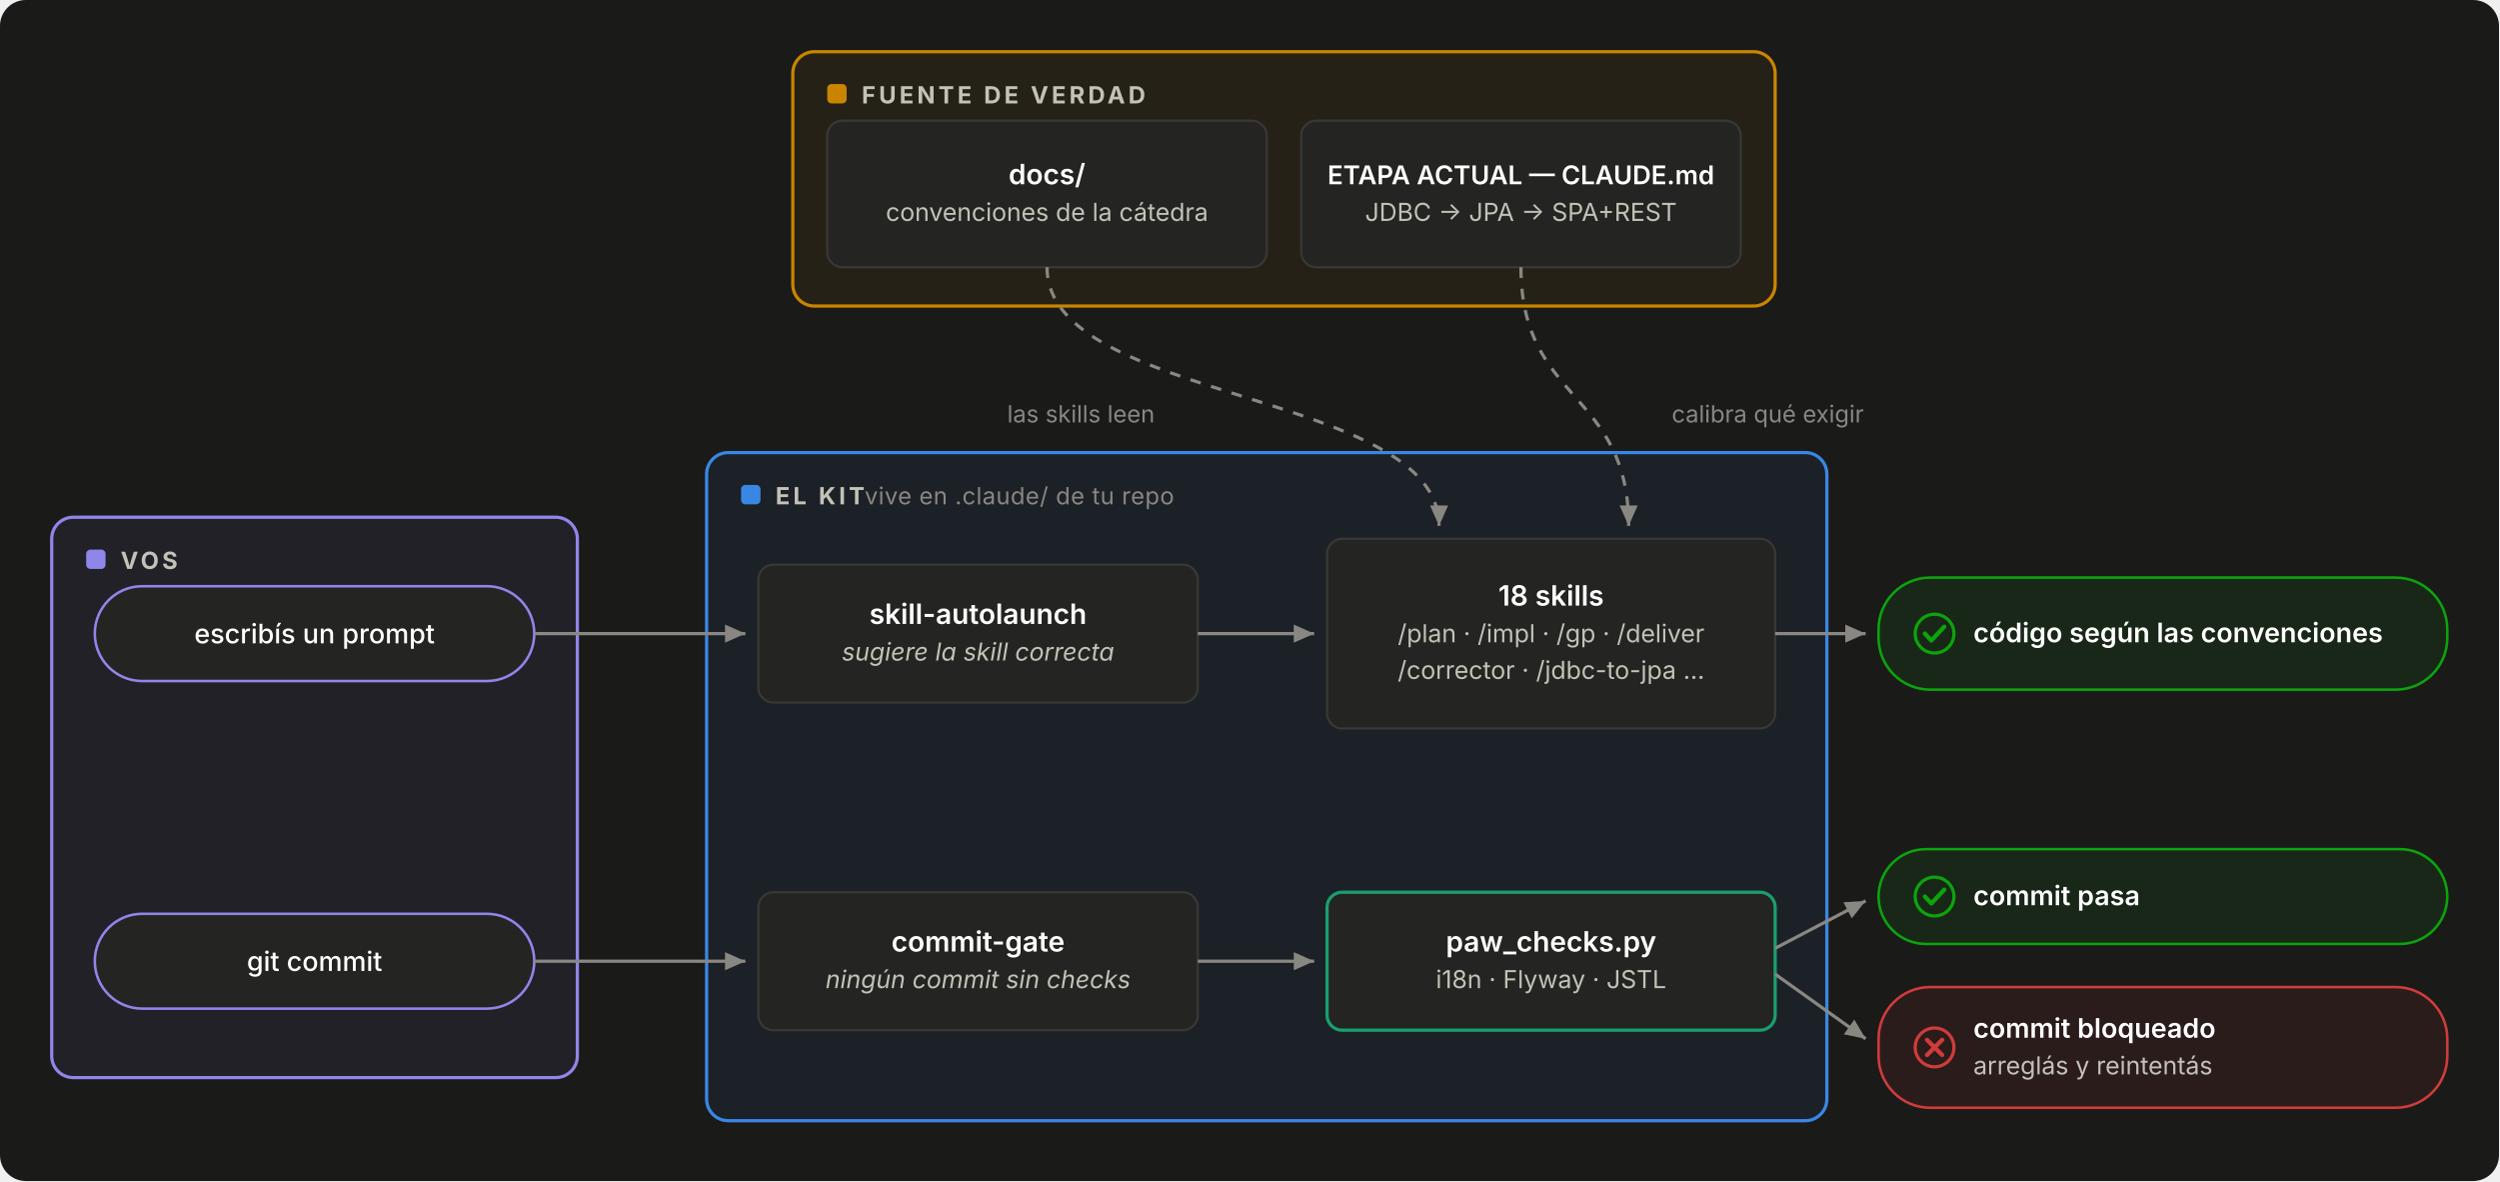
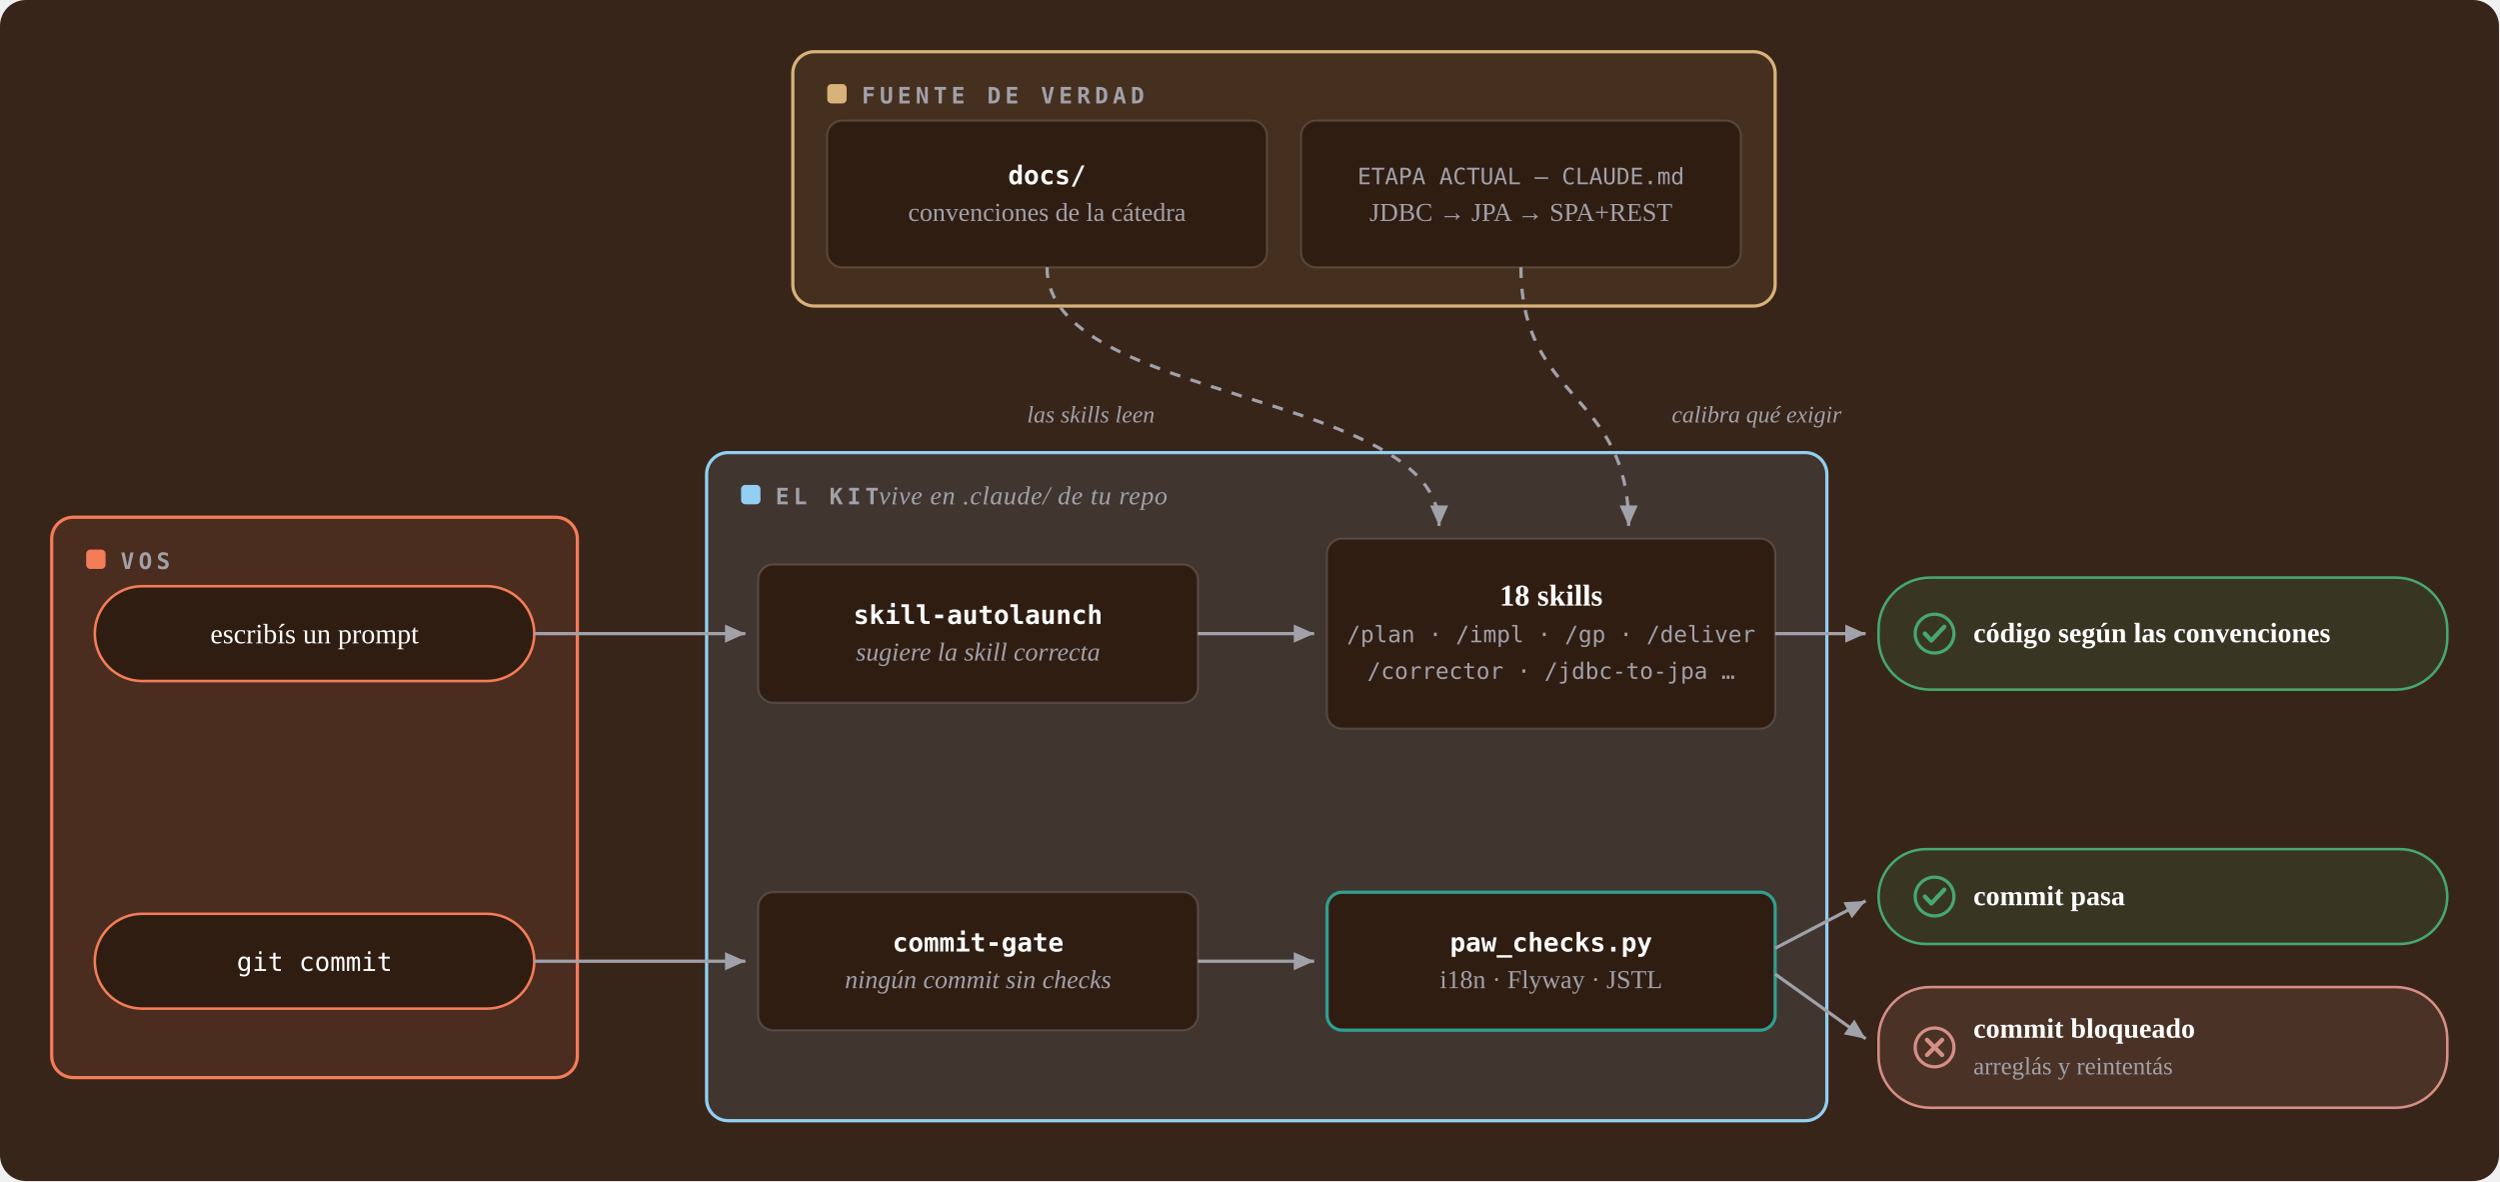
- <svg xmlns="http://www.w3.org/2000/svg" viewBox="0 0 1160 548" font-family="system-ui, -apple-system, 'Segoe UI', sans-serif">
+ <svg xmlns="http://www.w3.org/2000/svg" viewBox="0 0 1160 548" font-family="Newsreader, Georgia, 'Times New Roman', serif">
  <defs>
    <marker id="arr" viewBox="0 0 10 10" refX="9" refY="5" markerWidth="7" markerHeight="7" orient="auto-start-reverse">
-       <path d="M 0 1 L 9 5 L 0 9 z" fill="#898781" />
+       <path d="M 0 1 L 9 5 L 0 9 z" fill="#a1a1aa" />
    </marker>
  </defs>
-   <rect x="0" y="0" width="1160" height="548" rx="12" fill="#1a1a19" />
-   <rect x="368" y="24" width="456" height="118" rx="10" fill="rgba(201,133,0,0.07)" stroke="#c98500" stroke-width="1.5" />
-   <rect x="384" y="39" width="9" height="9" rx="2" fill="#c98500" />
-   <text x="400" y="48" font-size="11" font-weight="700" letter-spacing="1.5" fill="#c3c2b7">FUENTE DE VERDAD</text>
-   <rect x="384" y="56" width="204" height="68" rx="7" fill="#242422" stroke="#383835" stroke-width="1" />
-   <text x="486.0" y="85.5" font-size="13" font-weight="600" text-anchor="middle" fill="#ffffff">docs/</text>
-   <text x="486.0" y="102.5" font-size="11.5" text-anchor="middle" fill="#c3c2b7">convenciones de la cátedra</text>
-   <rect x="604" y="56" width="204" height="68" rx="7" fill="#242422" stroke="#383835" stroke-width="1" />
-   <text x="706.0" y="85.5" font-size="12" font-weight="600" text-anchor="middle" fill="#ffffff">ETAPA ACTUAL — CLAUDE.md</text>
-   <text x="706.0" y="102.5" font-size="11.5" text-anchor="middle" fill="#c3c2b7">JDBC → JPA → SPA+REST</text>
-   <rect x="328" y="210" width="520" height="310" rx="10" fill="rgba(57,135,229,0.07)" stroke="#3987e5" stroke-width="1.5" />
-   <rect x="344" y="225" width="9" height="9" rx="2" fill="#3987e5" />
-   <text x="360" y="234" font-size="11" font-weight="700" letter-spacing="1.5" fill="#c3c2b7">EL KIT<tspan font-weight="400" letter-spacing="0.2" fill="#898781">  vive en .claude/ de tu repo</tspan>
+   <rect x="0" y="0" width="1160" height="548" rx="12" fill="#382519" />
+   <rect x="368" y="24" width="456" height="118" rx="10" fill="rgba(216,178,121,0.08)" stroke="#d8b279" stroke-width="1.5" />
+   <rect x="384" y="39" width="9" height="9" rx="2" fill="#d8b279" />
+   <text x="400" y="48" font-size="10.5" font-weight="700" letter-spacing="2" font-family="'JetBrains Mono', ui-monospace, SFMono-Regular, Menlo, monospace" fill="#a1a1aa">FUENTE DE VERDAD</text>
+   <rect x="384" y="56" width="204" height="68" rx="7" fill="#301d12" stroke="rgba(255,255,255,0.14)" stroke-width="1" />
+   <text x="486.0" y="85.5" font-size="12" font-weight="600" text-anchor="middle" font-family="'JetBrains Mono', ui-monospace, SFMono-Regular, Menlo, monospace" fill="#ffffff">docs/</text>
+   <text x="486.0" y="102.5" font-size="12" text-anchor="middle" fill="#a1a1aa">convenciones de la cátedra</text>
+   <rect x="604" y="56" width="204" height="68" rx="7" fill="#301d12" stroke="rgba(255,255,255,0.14)" stroke-width="1" />
+   <text x="706.0" y="85.5" font-size="10.5" text-anchor="middle" font-family="'JetBrains Mono', ui-monospace, SFMono-Regular, Menlo, monospace" fill="#a1a1aa">ETAPA ACTUAL — CLAUDE.md</text>
+   <text x="706.0" y="102.5" font-size="12" text-anchor="middle" fill="#a1a1aa">JDBC → JPA → SPA+REST</text>
+   <rect x="328" y="210" width="520" height="310" rx="10" fill="rgba(146,207,242,0.10)" stroke="#92cff2" stroke-width="1.5" />
+   <rect x="344" y="225" width="9" height="9" rx="2" fill="#92cff2" />
+   <text x="360" y="234" font-size="10.5" font-weight="700" letter-spacing="2" font-family="'JetBrains Mono', ui-monospace, SFMono-Regular, Menlo, monospace" fill="#a1a1aa">EL KIT<tspan font-weight="400" letter-spacing="0.3" font-family="Newsreader, Georgia, 'Times New Roman', serif" font-style="italic" font-size="12" fill="#a1a1aa">  vive en .claude/ de tu repo</tspan>
  </text>
-   <rect x="352" y="262" width="204" height="64" rx="7" fill="#242422" stroke="#383835" stroke-width="1" />
-   <text x="454.0" y="289.5" font-size="13" font-weight="600" text-anchor="middle" fill="#ffffff">skill-autolaunch</text>
-   <text x="454.0" y="306.5" font-size="11.5" font-style="italic" text-anchor="middle" fill="#c3c2b7">sugiere la skill correcta</text>
-   <rect x="616" y="250" width="208" height="88" rx="7" fill="#242422" stroke="#383835" stroke-width="1" />
-   <text x="720.0" y="281.0" font-size="13" font-weight="600" text-anchor="middle" fill="#ffffff">18 skills</text>
-   <text x="720.0" y="298.0" font-size="11.5" text-anchor="middle" fill="#c3c2b7">/plan · /impl · /gp · /deliver</text>
-   <text x="720.0" y="315.0" font-size="11.5" text-anchor="middle" fill="#c3c2b7">/corrector · /jdbc-to-jpa …</text>
-   <rect x="352" y="414" width="204" height="64" rx="7" fill="#242422" stroke="#383835" stroke-width="1" />
-   <text x="454.0" y="441.5" font-size="13" font-weight="600" text-anchor="middle" fill="#ffffff">commit-gate</text>
-   <text x="454.0" y="458.5" font-size="11.5" font-style="italic" text-anchor="middle" fill="#c3c2b7">ningún commit sin checks</text>
-   <rect x="616" y="414" width="208" height="64" rx="7" fill="#242422" stroke="#199e70" stroke-width="1.5" />
-   <text x="720.0" y="441.5" font-size="13" font-weight="600" text-anchor="middle" fill="#ffffff">paw_checks.py</text>
-   <text x="720.0" y="458.5" font-size="11.5" text-anchor="middle" fill="#c3c2b7">i18n · Flyway · JSTL</text>
-   <line x1="556" y1="294" x2="610" y2="294" stroke="#898781" stroke-width="1.5" marker-end="url(#arr)" />
-   <line x1="556" y1="446" x2="610" y2="446" stroke="#898781" stroke-width="1.5" marker-end="url(#arr)" />
-   <rect x="24" y="240" width="244" height="260" rx="10" fill="rgba(144,133,233,0.07)" stroke="#9085e9" stroke-width="1.5" />
-   <rect x="40" y="255" width="9" height="9" rx="2" fill="#9085e9" />
-   <text x="56" y="264" font-size="11" font-weight="700" letter-spacing="1.5" fill="#c3c2b7">VOS</text>
-   <rect x="44" y="272" width="204" height="44" rx="22.0" fill="#242422" stroke="#9085e9" stroke-width="1.2" />
-   <text x="146.0" y="298.5" font-size="12.5" font-weight="500" text-anchor="middle" fill="#ffffff">escribís un prompt</text>
-   <rect x="44" y="424" width="204" height="44" rx="22.0" fill="#242422" stroke="#9085e9" stroke-width="1.2" />
-   <text x="146.0" y="450.5" font-size="12.5" font-weight="500" text-anchor="middle" fill="#ffffff">git commit</text>
-   <line x1="248" y1="294" x2="346" y2="294" stroke="#898781" stroke-width="1.5" marker-end="url(#arr)" />
-   <line x1="248" y1="446" x2="346" y2="446" stroke="#898781" stroke-width="1.5" marker-end="url(#arr)" />
-   <path d="M 486 124 C 486 187, 668 181, 668 244" fill="none" stroke="#898781" stroke-width="1.5" stroke-dasharray="5 5" marker-end="url(#arr)" />
-   <path d="M 706 124 C 706 187, 756 181, 756 244" fill="none" stroke="#898781" stroke-width="1.5" stroke-dasharray="5 5" marker-end="url(#arr)" />
-   <text x="536" y="196" font-size="11" text-anchor="end" stroke="#1a1a19" stroke-width="5" paint-order="stroke" stroke-linejoin="round" fill="#898781">las skills leen</text>
-   <text x="776" y="196" font-size="11" text-anchor="start" stroke="#1a1a19" stroke-width="5" paint-order="stroke" stroke-linejoin="round" fill="#898781">calibra qué exigir</text>
-   <rect x="872" y="268" width="264" height="52" rx="24" fill="rgba(12,163,12,0.10)" stroke="#0ca30c" stroke-width="1.2" />
-   <circle cx="898" cy="294.0" r="9" fill="none" stroke="#0ca30c" stroke-width="1.5" />
-   <path d="M 893.5 294.0 l 3 3.2 l 6 -6.4" fill="none" stroke="#0ca30c" stroke-width="2" stroke-linecap="round" stroke-linejoin="round" />
-   <text x="916" y="298.0" font-size="12.5" font-weight="600" fill="#ffffff">código según las convenciones</text>
-   <rect x="872" y="394" width="264" height="44" rx="22.0" fill="rgba(12,163,12,0.10)" stroke="#0ca30c" stroke-width="1.2" />
-   <circle cx="898" cy="416.0" r="9" fill="none" stroke="#0ca30c" stroke-width="1.5" />
-   <path d="M 893.5 416.0 l 3 3.2 l 6 -6.4" fill="none" stroke="#0ca30c" stroke-width="2" stroke-linecap="round" stroke-linejoin="round" />
-   <text x="916" y="420.0" font-size="12.5" font-weight="600" fill="#ffffff">commit pasa</text>
-   <rect x="872" y="458" width="264" height="56" rx="24" fill="rgba(208,59,59,0.10)" stroke="#d03b3b" stroke-width="1.2" />
-   <circle cx="898" cy="486.0" r="9" fill="none" stroke="#d03b3b" stroke-width="1.5" />
-   <path d="M 894.5 482.5 l 7 7 M 901.5 482.5 l -7 7" fill="none" stroke="#d03b3b" stroke-width="2" stroke-linecap="round" />
-   <text x="916" y="481.5" font-size="12.5" font-weight="600" fill="#ffffff">commit bloqueado</text>
-   <text x="916" y="498.5" font-size="11.5" fill="#c3c2b7">arreglás y reintentás</text>
-   <line x1="824" y1="294" x2="866" y2="294" stroke="#898781" stroke-width="1.5" marker-end="url(#arr)" />
-   <line x1="824" y1="440" x2="866" y2="418" stroke="#898781" stroke-width="1.5" marker-end="url(#arr)" />
-   <line x1="824" y1="452" x2="866" y2="482" stroke="#898781" stroke-width="1.5" marker-end="url(#arr)" />
+   <rect x="352" y="262" width="204" height="64" rx="7" fill="#301d12" stroke="rgba(255,255,255,0.14)" stroke-width="1" />
+   <text x="454.0" y="289.5" font-size="12" font-weight="600" text-anchor="middle" font-family="'JetBrains Mono', ui-monospace, SFMono-Regular, Menlo, monospace" fill="#ffffff">skill-autolaunch</text>
+   <text x="454.0" y="306.5" font-size="12" font-style="italic" text-anchor="middle" fill="#a1a1aa">sugiere la skill correcta</text>
+   <rect x="616" y="250" width="208" height="88" rx="7" fill="#301d12" stroke="rgba(255,255,255,0.14)" stroke-width="1" />
+   <text x="720.0" y="281.0" font-size="14" font-weight="600" text-anchor="middle" fill="#ffffff">18 skills</text>
+   <text x="720.0" y="298.0" font-size="10.5" text-anchor="middle" font-family="'JetBrains Mono', ui-monospace, SFMono-Regular, Menlo, monospace" fill="#a1a1aa">/plan · /impl · /gp · /deliver</text>
+   <text x="720.0" y="315.0" font-size="10.5" text-anchor="middle" font-family="'JetBrains Mono', ui-monospace, SFMono-Regular, Menlo, monospace" fill="#a1a1aa">/corrector · /jdbc-to-jpa …</text>
+   <rect x="352" y="414" width="204" height="64" rx="7" fill="#301d12" stroke="rgba(255,255,255,0.14)" stroke-width="1" />
+   <text x="454.0" y="441.5" font-size="12" font-weight="600" text-anchor="middle" font-family="'JetBrains Mono', ui-monospace, SFMono-Regular, Menlo, monospace" fill="#ffffff">commit-gate</text>
+   <text x="454.0" y="458.5" font-size="12" font-style="italic" text-anchor="middle" fill="#a1a1aa">ningún commit sin checks</text>
+   <rect x="616" y="414" width="208" height="64" rx="7" fill="#301d12" stroke="#2f9f8f" stroke-width="1.5" />
+   <text x="720.0" y="441.5" font-size="12" font-weight="600" text-anchor="middle" font-family="'JetBrains Mono', ui-monospace, SFMono-Regular, Menlo, monospace" fill="#ffffff">paw_checks.py</text>
+   <text x="720.0" y="458.5" font-size="12" text-anchor="middle" fill="#a1a1aa">i18n · Flyway · JSTL</text>
+   <line x1="556" y1="294" x2="610" y2="294" stroke="#a1a1aa" stroke-width="1.5" marker-end="url(#arr)" />
+   <line x1="556" y1="446" x2="610" y2="446" stroke="#a1a1aa" stroke-width="1.5" marker-end="url(#arr)" />
+   <rect x="24" y="240" width="244" height="260" rx="10" fill="rgba(244,124,89,0.10)" stroke="#f47c59" stroke-width="1.5" />
+   <rect x="40" y="255" width="9" height="9" rx="2" fill="#f47c59" />
+   <text x="56" y="264" font-size="10.5" font-weight="700" letter-spacing="2" font-family="'JetBrains Mono', ui-monospace, SFMono-Regular, Menlo, monospace" fill="#a1a1aa">VOS</text>
+   <rect x="44" y="272" width="204" height="44" rx="22.0" fill="#301d12" stroke="#f47c59" stroke-width="1.2" />
+   <text x="146.0" y="298.5" font-size="13" font-weight="500" text-anchor="middle" fill="#ffffff">escribís un prompt</text>
+   <rect x="44" y="424" width="204" height="44" rx="22.0" fill="#301d12" stroke="#f47c59" stroke-width="1.2" />
+   <text x="146.0" y="450.5" font-family="'JetBrains Mono', ui-monospace, SFMono-Regular, Menlo, monospace" font-size="12" font-weight="500" text-anchor="middle" fill="#ffffff">git commit</text>
+   <line x1="248" y1="294" x2="346" y2="294" stroke="#a1a1aa" stroke-width="1.5" marker-end="url(#arr)" />
+   <line x1="248" y1="446" x2="346" y2="446" stroke="#a1a1aa" stroke-width="1.5" marker-end="url(#arr)" />
+   <path d="M 486 124 C 486 187, 668 181, 668 244" fill="none" stroke="#a1a1aa" stroke-width="1.5" stroke-dasharray="5 5" marker-end="url(#arr)" />
+   <path d="M 706 124 C 706 187, 756 181, 756 244" fill="none" stroke="#a1a1aa" stroke-width="1.5" stroke-dasharray="5 5" marker-end="url(#arr)" />
+   <text x="536" y="196" text-anchor="end" font-style="italic" font-size="11" stroke="#382519" stroke-width="5" paint-order="stroke" stroke-linejoin="round" fill="#a1a1aa">las skills leen</text>
+   <text x="776" y="196" text-anchor="start" font-style="italic" font-size="11" stroke="#382519" stroke-width="5" paint-order="stroke" stroke-linejoin="round" fill="#a1a1aa">calibra qué exigir</text>
+   <rect x="872" y="268" width="264" height="52" rx="24" fill="rgba(70,168,110,0.12)" stroke="#46a86e" stroke-width="1.2" />
+   <circle cx="898" cy="294.0" r="9" fill="none" stroke="#46a86e" stroke-width="1.5" />
+   <path d="M 893.5 294.0 l 3 3.2 l 6 -6.4" fill="none" stroke="#46a86e" stroke-width="2" stroke-linecap="round" stroke-linejoin="round" />
+   <text x="916" y="298.0" font-size="13" font-weight="600" fill="#ffffff">código según las convenciones</text>
+   <rect x="872" y="394" width="264" height="44" rx="22.0" fill="rgba(70,168,110,0.12)" stroke="#46a86e" stroke-width="1.2" />
+   <circle cx="898" cy="416.0" r="9" fill="none" stroke="#46a86e" stroke-width="1.5" />
+   <path d="M 893.5 416.0 l 3 3.2 l 6 -6.4" fill="none" stroke="#46a86e" stroke-width="2" stroke-linecap="round" stroke-linejoin="round" />
+   <text x="916" y="420.0" font-size="13" font-weight="600" fill="#ffffff">commit pasa</text>
+   <rect x="872" y="458" width="264" height="56" rx="24" fill="rgba(214,143,133,0.12)" stroke="#d68f85" stroke-width="1.2" />
+   <circle cx="898" cy="486.0" r="9" fill="none" stroke="#d68f85" stroke-width="1.5" />
+   <path d="M 894.5 482.5 l 7 7 M 901.5 482.5 l -7 7" fill="none" stroke="#d68f85" stroke-width="2" stroke-linecap="round" />
+   <text x="916" y="481.5" font-size="13" font-weight="600" fill="#ffffff">commit bloqueado</text>
+   <text x="916" y="498.5" font-size="11.5" fill="#a1a1aa">arreglás y reintentás</text>
+   <line x1="824" y1="294" x2="866" y2="294" stroke="#a1a1aa" stroke-width="1.5" marker-end="url(#arr)" />
+   <line x1="824" y1="440" x2="866" y2="418" stroke="#a1a1aa" stroke-width="1.5" marker-end="url(#arr)" />
+   <line x1="824" y1="452" x2="866" y2="482" stroke="#a1a1aa" stroke-width="1.5" marker-end="url(#arr)" />
</svg>
